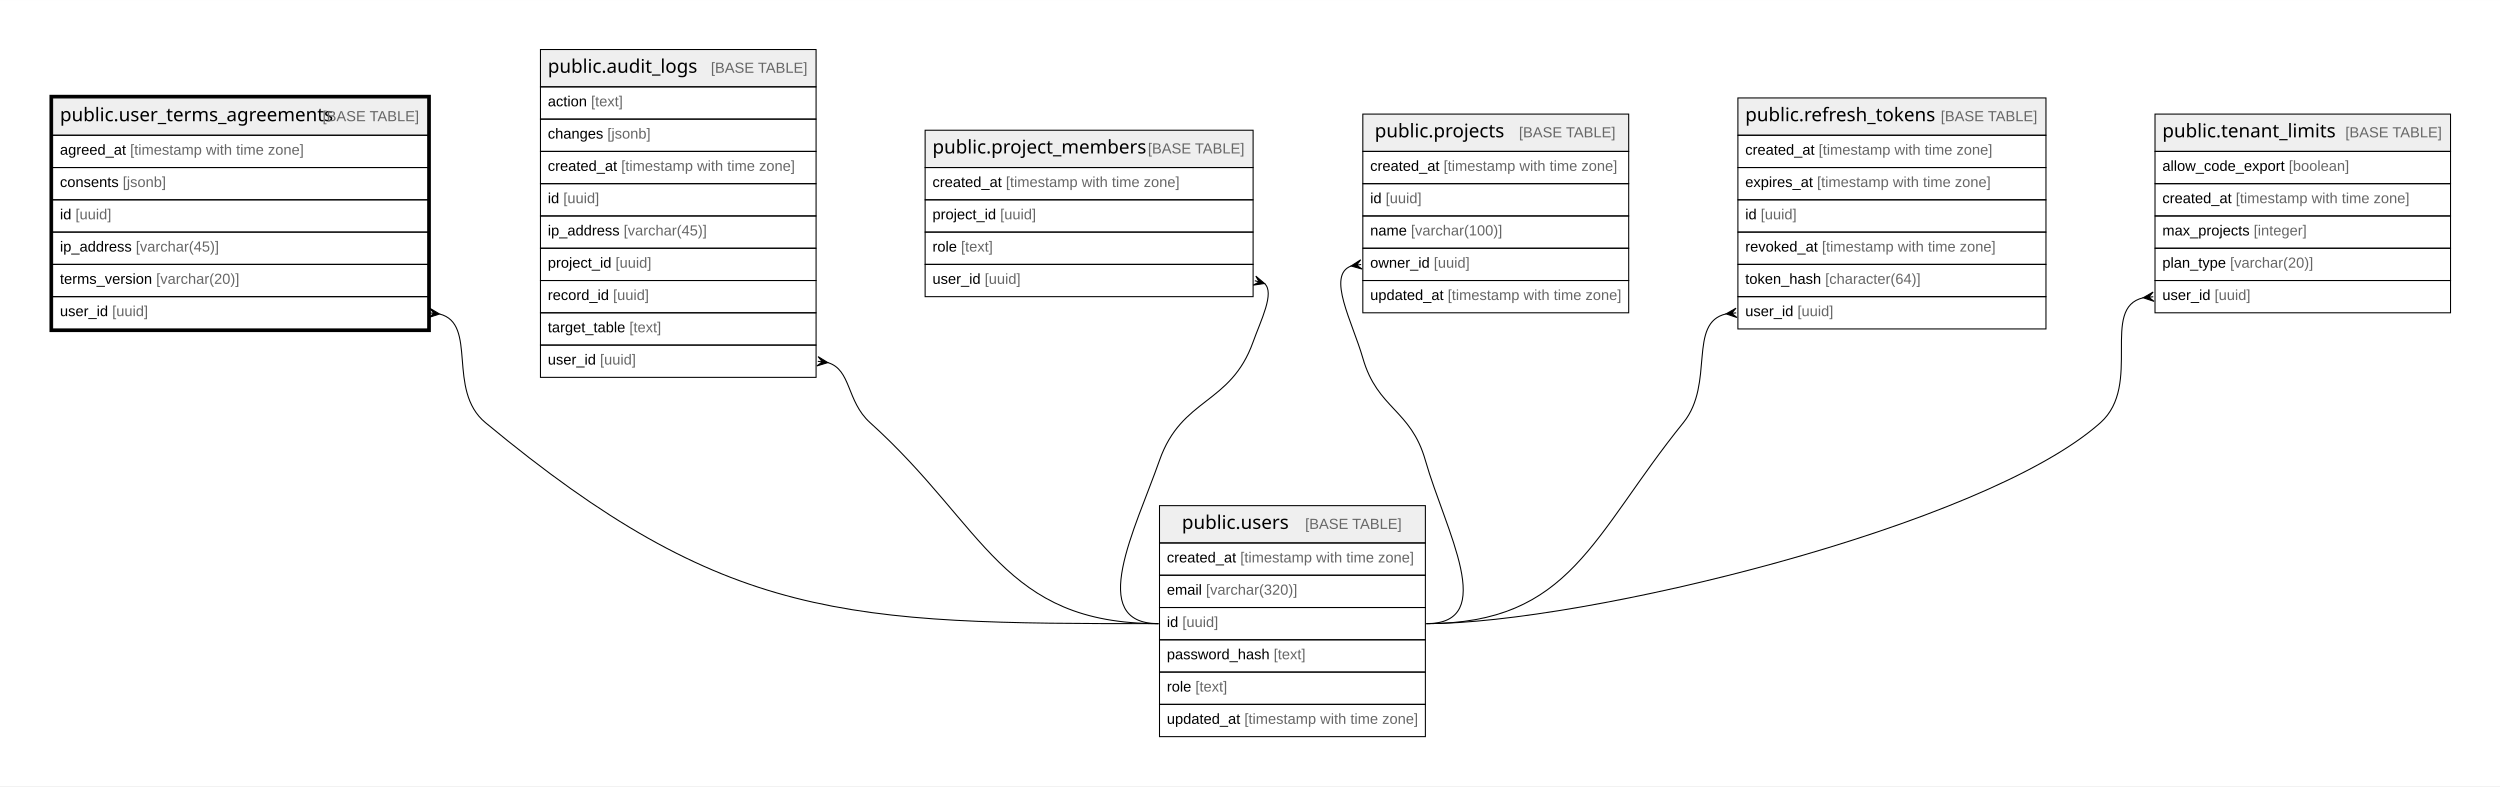
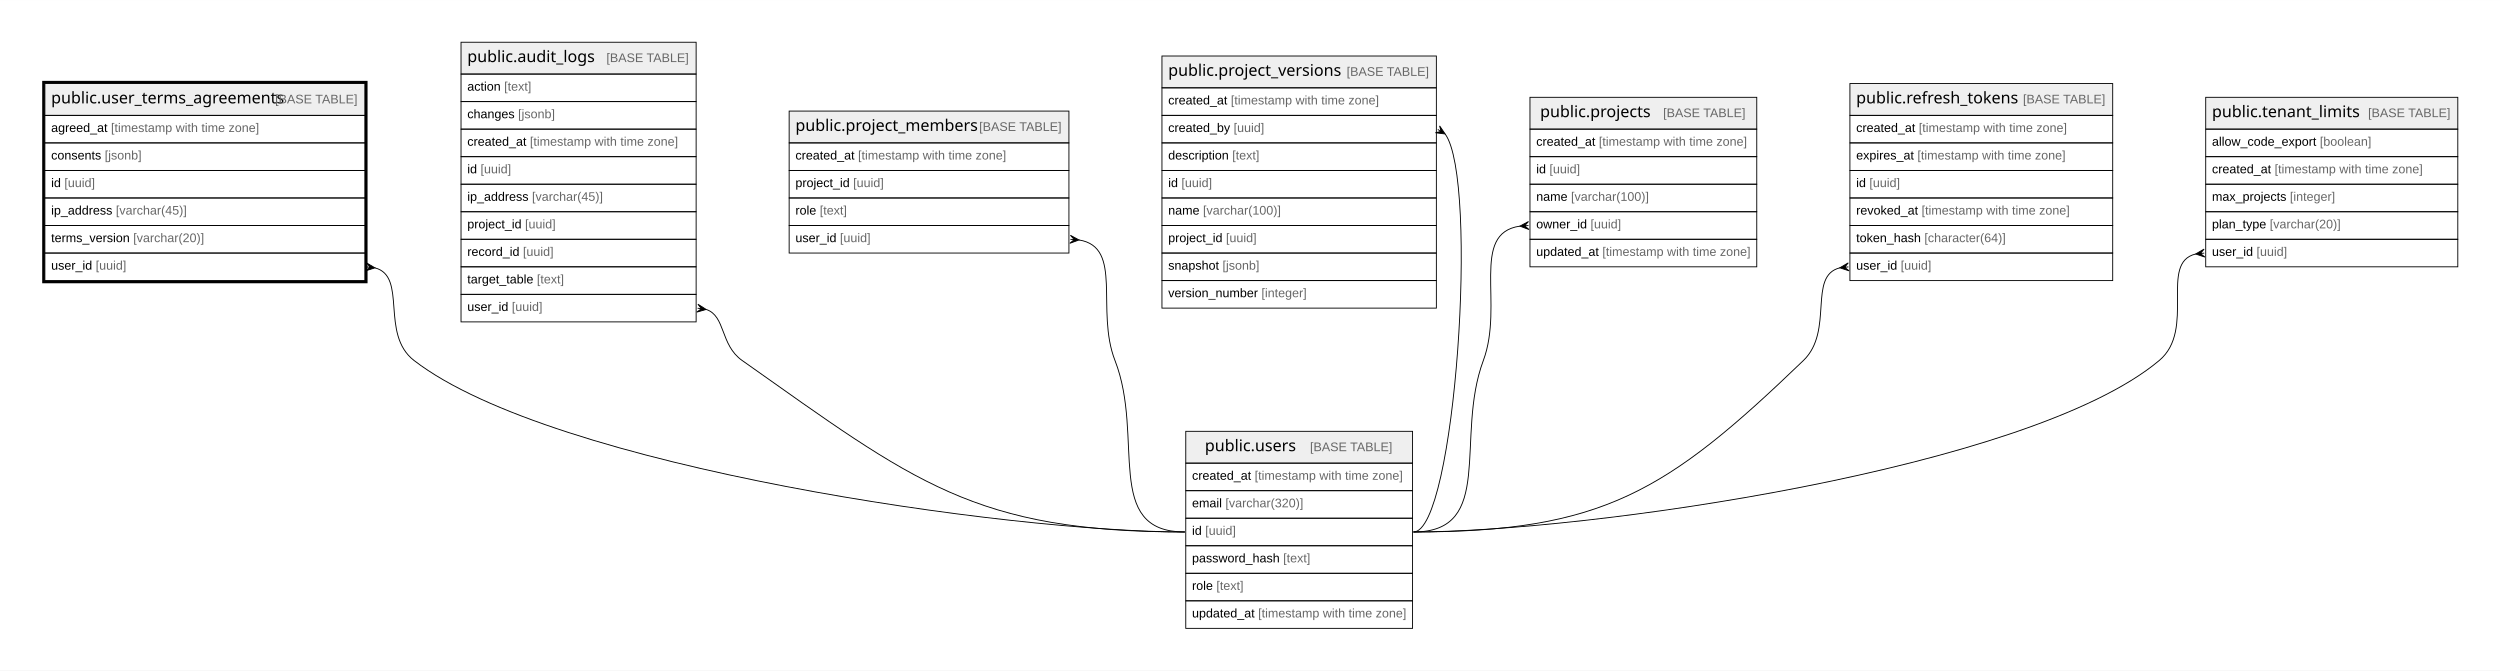
- <svg xmlns="http://www.w3.org/2000/svg" width="2385pt" height="750pt" viewBox="0.00 0.00 2385.34 750.00">
+ <svg xmlns="http://www.w3.org/2000/svg" width="2796pt" height="750pt" viewBox="0.00 0.00 2796.34 750.00">
  <g id="graph0" class="graph" transform="scale(1 1) rotate(0) translate(4 746)">
-     <polygon fill="white" stroke="none" points="-4,4 -4,-746 2381.34,-746 2381.34,4 -4,4" />
+     <polygon fill="white" stroke="none" points="-4,4 -4,-746 2792.34,-746 2792.34,4 -4,4" />
    <g id="node1" class="node">
      <polygon fill="#efefef" stroke="none" points="46.2,-617 46.2,-652.6 404.12,-652.6 404.12,-617 46.2,-617" />
      <polygon fill="none" stroke="black" points="46.2,-617 46.2,-652.6 404.12,-652.6 404.12,-617 46.2,-617" />
      <text text-anchor="start" x="53.2" y="-630.4" font-family="Arial Bold" font-size="18.00">public.user_terms_agreements</text>
      <text text-anchor="start" x="272.63" y="-630.4" font-family="Arial" font-size="14.00">    </text>
      <text text-anchor="start" x="303.74" y="-630.4" font-family="Arial" font-size="14.00" fill="#666666">[BASE TABLE]</text>
      <polygon fill="none" stroke="black" points="46.2,-586.2 46.2,-617 404.12,-617 404.12,-586.2 46.2,-586.2" />
      <text text-anchor="start" x="53.2" y="-598.4" font-family="Arial" font-size="14.00">agreed_at </text>
      <text text-anchor="start" x="120.14" y="-598.4" font-family="Arial" font-size="14.00" fill="#666666">[timestamp with time zone]</text>
      <polygon fill="none" stroke="black" points="46.2,-555.4 46.2,-586.2 404.12,-586.2 404.12,-555.4 46.2,-555.4" />
      <text text-anchor="start" x="53.2" y="-567.6" font-family="Arial" font-size="14.00">consents </text>
      <text text-anchor="start" x="113.12" y="-567.6" font-family="Arial" font-size="14.00" fill="#666666">[jsonb]</text>
      <polygon fill="none" stroke="black" points="46.2,-524.6 46.2,-555.4 404.12,-555.4 404.12,-524.6 46.2,-524.6" />
      <text text-anchor="start" x="53.2" y="-536.8" font-family="Arial" font-size="14.00">id </text>
      <text text-anchor="start" x="67.99" y="-536.8" font-family="Arial" font-size="14.00" fill="#666666">[uuid]</text>
      <polygon fill="none" stroke="black" points="46.2,-493.8 46.2,-524.6 404.12,-524.6 404.12,-493.8 46.2,-493.8" />
      <text text-anchor="start" x="53.2" y="-506" font-family="Arial" font-size="14.00">ip_address </text>
      <text text-anchor="start" x="125.58" y="-506" font-family="Arial" font-size="14.00" fill="#666666">[varchar(45)]</text>
      <polygon fill="none" stroke="black" points="46.2,-463 46.2,-493.8 404.12,-493.8 404.12,-463 46.2,-463" />
      <text text-anchor="start" x="53.2" y="-475.2" font-family="Arial" font-size="14.00">terms_version </text>
      <text text-anchor="start" x="145.01" y="-475.2" font-family="Arial" font-size="14.00" fill="#666666">[varchar(20)]</text>
      <polygon fill="none" stroke="black" points="46.2,-432.2 46.2,-463 404.12,-463 404.12,-432.2 46.2,-432.2" />
      <text text-anchor="start" x="53.2" y="-444.4" font-family="Arial" font-size="14.00">user_id </text>
      <text text-anchor="start" x="103.01" y="-444.4" font-family="Arial" font-size="14.00" fill="#666666">[uuid]</text>
      <polygon fill="none" stroke="black" stroke-width="3" points="44.7,-430.7 44.7,-654.1 405.62,-654.1 405.62,-430.7 44.7,-430.7" />
    </g>
    <g id="node2" class="node">
-       <polygon fill="#efefef" stroke="none" points="1102.32,-228 1102.32,-263.6 1356,-263.6 1356,-228 1102.32,-228" />
-       <polygon fill="none" stroke="black" points="1102.32,-228 1102.32,-263.6 1356,-263.6 1356,-228 1102.32,-228" />
-       <text text-anchor="start" x="1123.67" y="-241.4" font-family="Arial Bold" font-size="18.00">public.users</text>
-       <text text-anchor="start" x="1210.16" y="-241.4" font-family="Arial" font-size="14.00">    </text>
-       <text text-anchor="start" x="1241.27" y="-241.4" font-family="Arial" font-size="14.00" fill="#666666">[BASE TABLE]</text>
-       <polygon fill="none" stroke="black" points="1102.32,-197.2 1102.32,-228 1356,-228 1356,-197.2 1102.32,-197.2" />
-       <text text-anchor="start" x="1109.32" y="-209.4" font-family="Arial" font-size="14.00">created_at </text>
-       <text text-anchor="start" x="1179.37" y="-209.4" font-family="Arial" font-size="14.00" fill="#666666">[timestamp with time zone]</text>
-       <polygon fill="none" stroke="black" points="1102.32,-166.4 1102.32,-197.2 1356,-197.2 1356,-166.4 1102.32,-166.4" />
-       <text text-anchor="start" x="1109.32" y="-178.6" font-family="Arial" font-size="14.00">email </text>
-       <text text-anchor="start" x="1146.66" y="-178.6" font-family="Arial" font-size="14.00" fill="#666666">[varchar(320)]</text>
-       <polygon fill="none" stroke="black" points="1102.32,-135.6 1102.32,-166.4 1356,-166.4 1356,-135.6 1102.32,-135.6" />
-       <text text-anchor="start" x="1109.32" y="-147.8" font-family="Arial" font-size="14.00">id </text>
-       <text text-anchor="start" x="1124.1" y="-147.8" font-family="Arial" font-size="14.00" fill="#666666">[uuid]</text>
-       <polygon fill="none" stroke="black" points="1102.32,-104.8 1102.32,-135.6 1356,-135.6 1356,-104.8 1102.32,-104.8" />
-       <text text-anchor="start" x="1109.32" y="-117" font-family="Arial" font-size="14.00">password_hash </text>
-       <text text-anchor="start" x="1211.27" y="-117" font-family="Arial" font-size="14.00" fill="#666666">[text]</text>
-       <polygon fill="none" stroke="black" points="1102.32,-74 1102.32,-104.8 1356,-104.8 1356,-74 1102.32,-74" />
-       <text text-anchor="start" x="1109.32" y="-86.2" font-family="Arial" font-size="14.00">role </text>
-       <text text-anchor="start" x="1136.55" y="-86.2" font-family="Arial" font-size="14.00" fill="#666666">[text]</text>
-       <polygon fill="none" stroke="black" points="1102.32,-43.2 1102.32,-74 1356,-74 1356,-43.2 1102.32,-43.2" />
-       <text text-anchor="start" x="1109.32" y="-55.4" font-family="Arial" font-size="14.00">updated_at </text>
-       <text text-anchor="start" x="1183.28" y="-55.4" font-family="Arial" font-size="14.00" fill="#666666">[timestamp with time zone]</text>
+       <polygon fill="#efefef" stroke="none" points="1322.32,-228 1322.32,-263.6 1576,-263.6 1576,-228 1322.32,-228" />
+       <polygon fill="none" stroke="black" points="1322.32,-228 1322.32,-263.6 1576,-263.6 1576,-228 1322.32,-228" />
+       <text text-anchor="start" x="1343.67" y="-241.4" font-family="Arial Bold" font-size="18.00">public.users</text>
+       <text text-anchor="start" x="1430.16" y="-241.4" font-family="Arial" font-size="14.00">    </text>
+       <text text-anchor="start" x="1461.27" y="-241.4" font-family="Arial" font-size="14.00" fill="#666666">[BASE TABLE]</text>
+       <polygon fill="none" stroke="black" points="1322.32,-197.2 1322.32,-228 1576,-228 1576,-197.2 1322.32,-197.2" />
+       <text text-anchor="start" x="1329.32" y="-209.4" font-family="Arial" font-size="14.00">created_at </text>
+       <text text-anchor="start" x="1399.37" y="-209.4" font-family="Arial" font-size="14.00" fill="#666666">[timestamp with time zone]</text>
+       <polygon fill="none" stroke="black" points="1322.32,-166.4 1322.32,-197.2 1576,-197.2 1576,-166.4 1322.32,-166.4" />
+       <text text-anchor="start" x="1329.32" y="-178.6" font-family="Arial" font-size="14.00">email </text>
+       <text text-anchor="start" x="1366.66" y="-178.6" font-family="Arial" font-size="14.00" fill="#666666">[varchar(320)]</text>
+       <polygon fill="none" stroke="black" points="1322.32,-135.6 1322.32,-166.4 1576,-166.4 1576,-135.6 1322.32,-135.6" />
+       <text text-anchor="start" x="1329.32" y="-147.8" font-family="Arial" font-size="14.00">id </text>
+       <text text-anchor="start" x="1344.1" y="-147.8" font-family="Arial" font-size="14.00" fill="#666666">[uuid]</text>
+       <polygon fill="none" stroke="black" points="1322.32,-104.8 1322.32,-135.6 1576,-135.6 1576,-104.8 1322.32,-104.8" />
+       <text text-anchor="start" x="1329.32" y="-117" font-family="Arial" font-size="14.00">password_hash </text>
+       <text text-anchor="start" x="1431.27" y="-117" font-family="Arial" font-size="14.00" fill="#666666">[text]</text>
+       <polygon fill="none" stroke="black" points="1322.32,-74 1322.32,-104.8 1576,-104.8 1576,-74 1322.32,-74" />
+       <text text-anchor="start" x="1329.32" y="-86.2" font-family="Arial" font-size="14.00">role </text>
+       <text text-anchor="start" x="1356.55" y="-86.2" font-family="Arial" font-size="14.00" fill="#666666">[text]</text>
+       <polygon fill="none" stroke="black" points="1322.32,-43.2 1322.32,-74 1576,-74 1576,-43.2 1322.32,-43.2" />
+       <text text-anchor="start" x="1329.32" y="-55.4" font-family="Arial" font-size="14.00">updated_at </text>
+       <text text-anchor="start" x="1403.28" y="-55.4" font-family="Arial" font-size="14.00" fill="#666666">[timestamp with time zone]</text>
    </g>
    <g id="edge1" class="edge">
-       <path fill="none" stroke="black" d="M415.35,-446.47C452.21,-437.22 421.82,-373.77 459.16,-342.8 688.41,-152.63 803.46,-151 1101.32,-151" />
-       <polygon fill="black" stroke="black" points="415.39,-446.46 404.95,-443.09 410.09,-447.05 405.78,-447.53 405.78,-447.53 405.78,-447.53 410.09,-447.05 405.95,-452.04 415.39,-446.46" />
+       <path fill="none" stroke="black" d="M415.33,-446.44C452.05,-437.02 420.74,-372.42 459.16,-342.8 614.6,-222.96 1125.04,-151 1321.32,-151" />
+       <polygon fill="black" stroke="black" points="415.39,-446.44 404.94,-443.09 410.09,-447.04 405.78,-447.52 405.78,-447.52 405.78,-447.52 410.09,-447.04 405.96,-452.03 415.39,-446.44" />
    </g>
    <g id="node3" class="node">
      <polygon fill="#efefef" stroke="none" points="511.67,-663.2 511.67,-698.8 774.65,-698.8 774.65,-663.2 511.67,-663.2" />
      <polygon fill="none" stroke="black" points="511.67,-663.2 511.67,-698.8 774.65,-698.8 774.65,-663.2 511.67,-663.2" />
      <text text-anchor="start" x="518.67" y="-676.6" font-family="Arial Bold" font-size="18.00">public.audit_logs</text>
      <text text-anchor="start" x="643.16" y="-676.6" font-family="Arial" font-size="14.00">    </text>
      <text text-anchor="start" x="674.28" y="-676.6" font-family="Arial" font-size="14.00" fill="#666666">[BASE TABLE]</text>
      <polygon fill="none" stroke="black" points="511.67,-632.4 511.67,-663.2 774.65,-663.2 774.65,-632.4 511.67,-632.4" />
      <text text-anchor="start" x="518.67" y="-644.6" font-family="Arial" font-size="14.00">action </text>
      <text text-anchor="start" x="559.92" y="-644.6" font-family="Arial" font-size="14.00" fill="#666666">[text]</text>
      <polygon fill="none" stroke="black" points="511.67,-601.6 511.67,-632.4 774.65,-632.4 774.65,-601.6 511.67,-601.6" />
      <text text-anchor="start" x="518.67" y="-613.8" font-family="Arial" font-size="14.00">changes </text>
      <text text-anchor="start" x="575.49" y="-613.8" font-family="Arial" font-size="14.00" fill="#666666">[jsonb]</text>
      <polygon fill="none" stroke="black" points="511.67,-570.8 511.67,-601.6 774.65,-601.6 774.65,-570.8 511.67,-570.8" />
      <text text-anchor="start" x="518.67" y="-583" font-family="Arial" font-size="14.00">created_at </text>
      <text text-anchor="start" x="588.72" y="-583" font-family="Arial" font-size="14.00" fill="#666666">[timestamp with time zone]</text>
      <polygon fill="none" stroke="black" points="511.67,-540 511.67,-570.8 774.65,-570.8 774.65,-540 511.67,-540" />
      <text text-anchor="start" x="518.67" y="-552.2" font-family="Arial" font-size="14.00">id </text>
      <text text-anchor="start" x="533.46" y="-552.2" font-family="Arial" font-size="14.00" fill="#666666">[uuid]</text>
      <polygon fill="none" stroke="black" points="511.67,-509.2 511.67,-540 774.65,-540 774.65,-509.2 511.67,-509.2" />
      <text text-anchor="start" x="518.67" y="-521.4" font-family="Arial" font-size="14.00">ip_address </text>
      <text text-anchor="start" x="591.05" y="-521.4" font-family="Arial" font-size="14.00" fill="#666666">[varchar(45)]</text>
      <polygon fill="none" stroke="black" points="511.67,-478.4 511.67,-509.2 774.65,-509.2 774.65,-478.4 511.67,-478.4" />
      <text text-anchor="start" x="518.67" y="-490.6" font-family="Arial" font-size="14.00">project_id </text>
      <text text-anchor="start" x="583.26" y="-490.6" font-family="Arial" font-size="14.00" fill="#666666">[uuid]</text>
      <polygon fill="none" stroke="black" points="511.67,-447.6 511.67,-478.4 774.65,-478.4 774.65,-447.6 511.67,-447.6" />
      <text text-anchor="start" x="518.67" y="-459.8" font-family="Arial" font-size="14.00">record_id </text>
      <text text-anchor="start" x="580.92" y="-459.8" font-family="Arial" font-size="14.00" fill="#666666">[uuid]</text>
      <polygon fill="none" stroke="black" points="511.67,-416.8 511.67,-447.6 774.65,-447.6 774.65,-416.8 511.67,-416.8" />
      <text text-anchor="start" x="518.67" y="-429" font-family="Arial" font-size="14.00">target_table </text>
      <text text-anchor="start" x="596.5" y="-429" font-family="Arial" font-size="14.00" fill="#666666">[text]</text>
      <polygon fill="none" stroke="black" points="511.67,-386 511.67,-416.8 774.65,-416.8 774.65,-386 511.67,-386" />
      <text text-anchor="start" x="518.67" y="-398.2" font-family="Arial" font-size="14.00">user_id </text>
      <text text-anchor="start" x="568.48" y="-398.2" font-family="Arial" font-size="14.00" fill="#666666">[uuid]</text>
    </g>
    <g id="edge2" class="edge">
-       <path fill="none" stroke="black" d="M785.76,-400.1C808.35,-393.5 803.52,-363.22 826.16,-342.8 936.84,-242.94 952.25,-151 1101.32,-151" />
-       <polygon fill="black" stroke="black" points="785.9,-400.08 775.41,-396.89 780.61,-400.76 776.31,-401.31 776.31,-401.31 776.31,-401.31 780.61,-400.76 776.55,-405.82 785.9,-400.08" />
+       <path fill="none" stroke="black" d="M785.96,-399.9C807.78,-392.57 801.36,-360.3 826.16,-342.8 1018.99,-206.74 1085.31,-151 1321.32,-151" />
+       <polygon fill="black" stroke="black" points="785.87,-399.91 775.33,-396.9 780.59,-400.68 776.31,-401.3 776.31,-401.3 776.31,-401.3 780.59,-400.68 776.63,-405.8 785.87,-399.91" />
    </g>
    <g id="node4" class="node">
      <polygon fill="#efefef" stroke="none" points="878.69,-586.2 878.69,-621.8 1191.63,-621.8 1191.63,-586.2 878.69,-586.2" />
      <polygon fill="none" stroke="black" points="878.69,-586.2 878.69,-621.8 1191.63,-621.8 1191.63,-586.2 878.69,-586.2" />
      <text text-anchor="start" x="885.69" y="-599.6" font-family="Arial Bold" font-size="18.00">public.project_members</text>
      <text text-anchor="start" x="1060.14" y="-599.6" font-family="Arial" font-size="14.00">    </text>
      <text text-anchor="start" x="1091.25" y="-599.6" font-family="Arial" font-size="14.00" fill="#666666">[BASE TABLE]</text>
      <polygon fill="none" stroke="black" points="878.69,-555.4 878.69,-586.2 1191.63,-586.2 1191.63,-555.4 878.69,-555.4" />
      <text text-anchor="start" x="885.69" y="-567.6" font-family="Arial" font-size="14.00">created_at </text>
      <text text-anchor="start" x="955.74" y="-567.6" font-family="Arial" font-size="14.00" fill="#666666">[timestamp with time zone]</text>
      <polygon fill="none" stroke="black" points="878.69,-524.6 878.69,-555.4 1191.63,-555.4 1191.63,-524.6 878.69,-524.6" />
      <text text-anchor="start" x="885.69" y="-536.8" font-family="Arial" font-size="14.00">project_id </text>
      <text text-anchor="start" x="950.28" y="-536.8" font-family="Arial" font-size="14.00" fill="#666666">[uuid]</text>
      <polygon fill="none" stroke="black" points="878.69,-493.8 878.69,-524.6 1191.63,-524.6 1191.63,-493.8 878.69,-493.8" />
      <text text-anchor="start" x="885.69" y="-506" font-family="Arial" font-size="14.00">role </text>
      <text text-anchor="start" x="912.93" y="-506" font-family="Arial" font-size="14.00" fill="#666666">[text]</text>
      <polygon fill="none" stroke="black" points="878.69,-463 878.69,-493.8 1191.63,-493.8 1191.63,-463 878.69,-463" />
      <text text-anchor="start" x="885.69" y="-475.2" font-family="Arial" font-size="14.00">user_id </text>
      <text text-anchor="start" x="935.5" y="-475.2" font-family="Arial" font-size="14.00" fill="#666666">[uuid]</text>
    </g>
    <g id="edge3" class="edge">
-       <path fill="none" stroke="black" d="M1202.4,-475.6C1212.67,-466.97 1198.88,-440.12 1191.63,-419.8 1170.1,-359.51 1123.52,-367.2 1102.32,-306.8 1079.38,-241.46 1032.07,-151 1101.32,-151" />
-       <polygon fill="black" stroke="black" points="1202.56,-475.56 1191.71,-473.98 1197.43,-477.02 1193.27,-478.22 1193.27,-478.22 1193.27,-478.22 1197.43,-477.02 1194.19,-482.63 1202.56,-475.56" />
+       <path fill="none" stroke="black" d="M1202.92,-477.64C1252.8,-469.59 1221.16,-399.21 1243.16,-342.8 1276.6,-257.04 1229.27,-151 1321.32,-151" />
+       <polygon fill="black" stroke="black" points="1202.93,-477.64 1192.63,-473.89 1197.61,-478.03 1193.29,-478.35 1193.29,-478.35 1193.29,-478.35 1197.61,-478.03 1193.29,-482.86 1202.93,-477.64" />
    </g>
    <g id="node5" class="node">
-       <polygon fill="#efefef" stroke="none" points="1296.32,-601.6 1296.32,-637.2 1550,-637.2 1550,-601.6 1296.32,-601.6" />
-       <polygon fill="none" stroke="black" points="1296.32,-601.6 1296.32,-637.2 1550,-637.2 1550,-601.6 1296.32,-601.6" />
-       <text text-anchor="start" x="1307.68" y="-615" font-family="Arial Bold" font-size="18.00">public.projects</text>
-       <text text-anchor="start" x="1414.15" y="-615" font-family="Arial" font-size="14.00">    </text>
-       <text text-anchor="start" x="1445.27" y="-615" font-family="Arial" font-size="14.00" fill="#666666">[BASE TABLE]</text>
-       <polygon fill="none" stroke="black" points="1296.32,-570.8 1296.32,-601.6 1550,-601.6 1550,-570.8 1296.32,-570.8" />
-       <text text-anchor="start" x="1303.32" y="-583" font-family="Arial" font-size="14.00">created_at </text>
-       <text text-anchor="start" x="1373.37" y="-583" font-family="Arial" font-size="14.00" fill="#666666">[timestamp with time zone]</text>
-       <polygon fill="none" stroke="black" points="1296.32,-540 1296.32,-570.8 1550,-570.8 1550,-540 1296.32,-540" />
-       <text text-anchor="start" x="1303.32" y="-552.2" font-family="Arial" font-size="14.00">id </text>
-       <text text-anchor="start" x="1318.1" y="-552.2" font-family="Arial" font-size="14.00" fill="#666666">[uuid]</text>
-       <polygon fill="none" stroke="black" points="1296.32,-509.2 1296.32,-540 1550,-540 1550,-509.2 1296.32,-509.2" />
-       <text text-anchor="start" x="1303.32" y="-521.4" font-family="Arial" font-size="14.00">name </text>
-       <text text-anchor="start" x="1342.23" y="-521.4" font-family="Arial" font-size="14.00" fill="#666666">[varchar(100)]</text>
-       <polygon fill="none" stroke="black" points="1296.32,-478.4 1296.32,-509.2 1550,-509.2 1550,-478.4 1296.32,-478.4" />
-       <text text-anchor="start" x="1303.32" y="-490.6" font-family="Arial" font-size="14.00">owner_id </text>
-       <text text-anchor="start" x="1364.02" y="-490.6" font-family="Arial" font-size="14.00" fill="#666666">[uuid]</text>
-       <polygon fill="none" stroke="black" points="1296.32,-447.6 1296.32,-478.4 1550,-478.4 1550,-447.6 1296.32,-447.6" />
-       <text text-anchor="start" x="1303.32" y="-459.8" font-family="Arial" font-size="14.00">updated_at </text>
-       <text text-anchor="start" x="1377.28" y="-459.8" font-family="Arial" font-size="14.00" fill="#666666">[timestamp with time zone]</text>
+       <polygon fill="#efefef" stroke="none" points="1295.68,-647.8 1295.68,-683.4 1602.63,-683.4 1602.63,-647.8 1295.68,-647.8" />
+       <polygon fill="none" stroke="black" points="1295.68,-647.8 1295.68,-683.4 1602.63,-683.4 1602.63,-647.8 1295.68,-647.8" />
+       <text text-anchor="start" x="1302.68" y="-661.2" font-family="Arial Bold" font-size="18.00">public.project_versions</text>
+       <text text-anchor="start" x="1471.14" y="-661.2" font-family="Arial" font-size="14.00">    </text>
+       <text text-anchor="start" x="1502.26" y="-661.2" font-family="Arial" font-size="14.00" fill="#666666">[BASE TABLE]</text>
+       <polygon fill="none" stroke="black" points="1295.68,-617 1295.68,-647.8 1602.63,-647.8 1602.63,-617 1295.68,-617" />
+       <text text-anchor="start" x="1302.68" y="-629.2" font-family="Arial" font-size="14.00">created_at </text>
+       <text text-anchor="start" x="1372.73" y="-629.2" font-family="Arial" font-size="14.00" fill="#666666">[timestamp with time zone]</text>
+       <polygon fill="none" stroke="black" points="1295.68,-586.2 1295.68,-617 1602.63,-617 1602.63,-586.2 1295.68,-586.2" />
+       <text text-anchor="start" x="1302.68" y="-598.4" font-family="Arial" font-size="14.00">created_by </text>
+       <text text-anchor="start" x="1375.84" y="-598.4" font-family="Arial" font-size="14.00" fill="#666666">[uuid]</text>
+       <polygon fill="none" stroke="black" points="1295.68,-555.4 1295.68,-586.2 1602.63,-586.2 1602.63,-555.4 1295.68,-555.4" />
+       <text text-anchor="start" x="1302.68" y="-567.6" font-family="Arial" font-size="14.00">description </text>
+       <text text-anchor="start" x="1374.28" y="-567.6" font-family="Arial" font-size="14.00" fill="#666666">[text]</text>
+       <polygon fill="none" stroke="black" points="1295.68,-524.6 1295.68,-555.4 1602.63,-555.4 1602.63,-524.6 1295.68,-524.6" />
+       <text text-anchor="start" x="1302.68" y="-536.8" font-family="Arial" font-size="14.00">id </text>
+       <text text-anchor="start" x="1317.47" y="-536.8" font-family="Arial" font-size="14.00" fill="#666666">[uuid]</text>
+       <polygon fill="none" stroke="black" points="1295.68,-493.8 1295.68,-524.6 1602.63,-524.6 1602.63,-493.8 1295.68,-493.8" />
+       <text text-anchor="start" x="1302.68" y="-506" font-family="Arial" font-size="14.00">name </text>
+       <text text-anchor="start" x="1341.59" y="-506" font-family="Arial" font-size="14.00" fill="#666666">[varchar(100)]</text>
+       <polygon fill="none" stroke="black" points="1295.68,-463 1295.68,-493.8 1602.63,-493.8 1602.63,-463 1295.68,-463" />
+       <text text-anchor="start" x="1302.68" y="-475.2" font-family="Arial" font-size="14.00">project_id </text>
+       <text text-anchor="start" x="1367.28" y="-475.2" font-family="Arial" font-size="14.00" fill="#666666">[uuid]</text>
+       <polygon fill="none" stroke="black" points="1295.68,-432.2 1295.68,-463 1602.63,-463 1602.63,-432.2 1295.68,-432.2" />
+       <text text-anchor="start" x="1302.68" y="-444.4" font-family="Arial" font-size="14.00">snapshot </text>
+       <text text-anchor="start" x="1363.39" y="-444.4" font-family="Arial" font-size="14.00" fill="#666666">[jsonb]</text>
+       <polygon fill="none" stroke="black" points="1295.68,-401.4 1295.68,-432.2 1602.63,-432.2 1602.63,-401.4 1295.68,-401.4" />
+       <text text-anchor="start" x="1302.68" y="-413.6" font-family="Arial" font-size="14.00">version_number </text>
+       <text text-anchor="start" x="1406.96" y="-413.6" font-family="Arial" font-size="14.00" fill="#666666">[integer]</text>
    </g>
    <g id="edge4" class="edge">
-       <path fill="none" stroke="black" d="M1285.27,-492.28C1261.43,-483.53 1286.45,-438.71 1296.32,-404.4 1310.37,-355.54 1342.06,-355.7 1356,-306.8 1374.98,-240.21 1426.25,-151 1357,-151" />
-       <polygon fill="black" stroke="black" points="1285.1,-492.26 1294.32,-498.2 1290.37,-493.05 1294.66,-493.7 1294.66,-493.7 1294.66,-493.7 1290.37,-493.05 1295.66,-489.3 1285.1,-492.26" />
+       <path fill="none" stroke="black" d="M1612.39,-596.23C1650.26,-545.39 1623.92,-151 1577,-151" />
+       <polygon fill="black" stroke="black" points="1612.44,-596.19 1601.56,-597.59 1607.89,-598.98 1604.2,-601.25 1604.2,-601.25 1604.2,-601.25 1607.89,-598.98 1606.27,-605.26 1612.44,-596.19" />
    </g>
    <g id="node6" class="node">
-       <polygon fill="#efefef" stroke="none" points="1654.19,-617 1654.19,-652.6 1948.13,-652.6 1948.13,-617 1654.19,-617" />
-       <polygon fill="none" stroke="black" points="1654.19,-617 1654.19,-652.6 1948.13,-652.6 1948.13,-617 1654.19,-617" />
-       <text text-anchor="start" x="1661.19" y="-630.4" font-family="Arial Bold" font-size="18.00">public.refresh_tokens</text>
-       <text text-anchor="start" x="1816.64" y="-630.4" font-family="Arial" font-size="14.00">    </text>
-       <text text-anchor="start" x="1847.76" y="-630.4" font-family="Arial" font-size="14.00" fill="#666666">[BASE TABLE]</text>
-       <polygon fill="none" stroke="black" points="1654.19,-586.2 1654.19,-617 1948.13,-617 1948.13,-586.2 1654.19,-586.2" />
-       <text text-anchor="start" x="1661.19" y="-598.4" font-family="Arial" font-size="14.00">created_at </text>
-       <text text-anchor="start" x="1731.24" y="-598.4" font-family="Arial" font-size="14.00" fill="#666666">[timestamp with time zone]</text>
-       <polygon fill="none" stroke="black" points="1654.19,-555.4 1654.19,-586.2 1948.13,-586.2 1948.13,-555.4 1654.19,-555.4" />
-       <text text-anchor="start" x="1661.19" y="-567.6" font-family="Arial" font-size="14.00">expires_at </text>
-       <text text-anchor="start" x="1729.67" y="-567.6" font-family="Arial" font-size="14.00" fill="#666666">[timestamp with time zone]</text>
-       <polygon fill="none" stroke="black" points="1654.19,-524.6 1654.19,-555.4 1948.13,-555.4 1948.13,-524.6 1654.19,-524.6" />
-       <text text-anchor="start" x="1661.19" y="-536.8" font-family="Arial" font-size="14.00">id </text>
-       <text text-anchor="start" x="1675.97" y="-536.8" font-family="Arial" font-size="14.00" fill="#666666">[uuid]</text>
-       <polygon fill="none" stroke="black" points="1654.19,-493.8 1654.19,-524.6 1948.13,-524.6 1948.13,-493.8 1654.19,-493.8" />
-       <text text-anchor="start" x="1661.19" y="-506" font-family="Arial" font-size="14.00">revoked_at </text>
-       <text text-anchor="start" x="1734.35" y="-506" font-family="Arial" font-size="14.00" fill="#666666">[timestamp with time zone]</text>
-       <polygon fill="none" stroke="black" points="1654.19,-463 1654.19,-493.8 1948.13,-493.8 1948.13,-463 1654.19,-463" />
-       <text text-anchor="start" x="1661.19" y="-475.2" font-family="Arial" font-size="14.00">token_hash </text>
-       <text text-anchor="start" x="1737.47" y="-475.2" font-family="Arial" font-size="14.00" fill="#666666">[character(64)]</text>
-       <polygon fill="none" stroke="black" points="1654.19,-432.2 1654.19,-463 1948.13,-463 1948.13,-432.2 1654.19,-432.2" />
-       <text text-anchor="start" x="1661.19" y="-444.4" font-family="Arial" font-size="14.00">user_id </text>
-       <text text-anchor="start" x="1710.99" y="-444.4" font-family="Arial" font-size="14.00" fill="#666666">[uuid]</text>
+       <polygon fill="#efefef" stroke="none" points="1707.32,-601.6 1707.32,-637.2 1961,-637.2 1961,-601.6 1707.32,-601.6" />
+       <polygon fill="none" stroke="black" points="1707.32,-601.6 1707.32,-637.2 1961,-637.2 1961,-601.6 1707.32,-601.6" />
+       <text text-anchor="start" x="1718.68" y="-615" font-family="Arial Bold" font-size="18.00">public.projects</text>
+       <text text-anchor="start" x="1825.15" y="-615" font-family="Arial" font-size="14.00">    </text>
+       <text text-anchor="start" x="1856.27" y="-615" font-family="Arial" font-size="14.00" fill="#666666">[BASE TABLE]</text>
+       <polygon fill="none" stroke="black" points="1707.32,-570.8 1707.32,-601.6 1961,-601.6 1961,-570.8 1707.32,-570.8" />
+       <text text-anchor="start" x="1714.32" y="-583" font-family="Arial" font-size="14.00">created_at </text>
+       <text text-anchor="start" x="1784.37" y="-583" font-family="Arial" font-size="14.00" fill="#666666">[timestamp with time zone]</text>
+       <polygon fill="none" stroke="black" points="1707.32,-540 1707.32,-570.8 1961,-570.8 1961,-540 1707.32,-540" />
+       <text text-anchor="start" x="1714.32" y="-552.2" font-family="Arial" font-size="14.00">id </text>
+       <text text-anchor="start" x="1729.1" y="-552.2" font-family="Arial" font-size="14.00" fill="#666666">[uuid]</text>
+       <polygon fill="none" stroke="black" points="1707.32,-509.2 1707.32,-540 1961,-540 1961,-509.2 1707.32,-509.2" />
+       <text text-anchor="start" x="1714.32" y="-521.4" font-family="Arial" font-size="14.00">name </text>
+       <text text-anchor="start" x="1753.23" y="-521.4" font-family="Arial" font-size="14.00" fill="#666666">[varchar(100)]</text>
+       <polygon fill="none" stroke="black" points="1707.32,-478.4 1707.32,-509.2 1961,-509.2 1961,-478.4 1707.32,-478.4" />
+       <text text-anchor="start" x="1714.32" y="-490.6" font-family="Arial" font-size="14.00">owner_id </text>
+       <text text-anchor="start" x="1775.02" y="-490.6" font-family="Arial" font-size="14.00" fill="#666666">[uuid]</text>
+       <polygon fill="none" stroke="black" points="1707.32,-447.6 1707.32,-478.4 1961,-478.4 1961,-447.6 1707.32,-447.6" />
+       <text text-anchor="start" x="1714.32" y="-459.8" font-family="Arial" font-size="14.00">updated_at </text>
+       <text text-anchor="start" x="1788.28" y="-459.8" font-family="Arial" font-size="14.00" fill="#666666">[timestamp with time zone]</text>
    </g>
    <g id="edge5" class="edge">
-       <path fill="none" stroke="black" d="M1643,-446.57C1605.97,-438.16 1632.32,-380.09 1602.16,-342.8 1515.17,-235.23 1495.34,-151 1357,-151" />
-       <polygon fill="black" stroke="black" points="1642.91,-446.56 1652.4,-452.04 1648.21,-447.1 1652.52,-447.53 1652.52,-447.53 1652.52,-447.53 1648.21,-447.1 1653.31,-443.09 1642.91,-446.56" />
+       <path fill="none" stroke="black" d="M1696.04,-493.11C1639.95,-484.93 1678.6,-405.69 1655.16,-342.8 1623.01,-256.55 1669.05,-151 1577,-151" />
+       <polygon fill="black" stroke="black" points="1696.01,-493.11 1705.68,-498.27 1701.33,-493.46 1705.65,-493.76 1705.65,-493.76 1705.65,-493.76 1701.33,-493.46 1706.29,-489.29 1696.01,-493.11" />
    </g>
    <g id="node7" class="node">
-       <polygon fill="#efefef" stroke="none" points="2052.17,-601.6 2052.17,-637.2 2334.14,-637.2 2334.14,-601.6 2052.17,-601.6" />
-       <polygon fill="none" stroke="black" points="2052.17,-601.6 2052.17,-637.2 2334.14,-637.2 2334.14,-601.6 2052.17,-601.6" />
-       <text text-anchor="start" x="2059.17" y="-615" font-family="Arial Bold" font-size="18.00">public.tenant_limits</text>
-       <text text-anchor="start" x="2202.65" y="-615" font-family="Arial" font-size="14.00">    </text>
-       <text text-anchor="start" x="2233.77" y="-615" font-family="Arial" font-size="14.00" fill="#666666">[BASE TABLE]</text>
-       <polygon fill="none" stroke="black" points="2052.17,-570.8 2052.17,-601.6 2334.14,-601.6 2334.14,-570.8 2052.17,-570.8" />
-       <text text-anchor="start" x="2059.17" y="-583" font-family="Arial" font-size="14.00">allow_code_export </text>
-       <text text-anchor="start" x="2179.81" y="-583" font-family="Arial" font-size="14.00" fill="#666666">[boolean]</text>
-       <polygon fill="none" stroke="black" points="2052.17,-540 2052.17,-570.8 2334.14,-570.8 2334.14,-540 2052.17,-540" />
-       <text text-anchor="start" x="2059.17" y="-552.2" font-family="Arial" font-size="14.00">created_at </text>
-       <text text-anchor="start" x="2129.22" y="-552.2" font-family="Arial" font-size="14.00" fill="#666666">[timestamp with time zone]</text>
-       <polygon fill="none" stroke="black" points="2052.17,-509.2 2052.17,-540 2334.14,-540 2334.14,-509.2 2052.17,-509.2" />
-       <text text-anchor="start" x="2059.17" y="-521.4" font-family="Arial" font-size="14.00">max_projects </text>
-       <text text-anchor="start" x="2146.32" y="-521.4" font-family="Arial" font-size="14.00" fill="#666666">[integer]</text>
-       <polygon fill="none" stroke="black" points="2052.17,-478.4 2052.17,-509.2 2334.14,-509.2 2334.14,-478.4 2052.17,-478.4" />
-       <text text-anchor="start" x="2059.17" y="-490.6" font-family="Arial" font-size="14.00">plan_type </text>
-       <text text-anchor="start" x="2123.78" y="-490.6" font-family="Arial" font-size="14.00" fill="#666666">[varchar(20)]</text>
-       <polygon fill="none" stroke="black" points="2052.17,-447.6 2052.17,-478.4 2334.14,-478.4 2334.14,-447.6 2052.17,-447.6" />
-       <text text-anchor="start" x="2059.17" y="-459.8" font-family="Arial" font-size="14.00">user_id </text>
-       <text text-anchor="start" x="2108.98" y="-459.8" font-family="Arial" font-size="14.00" fill="#666666">[uuid]</text>
+       <polygon fill="#efefef" stroke="none" points="2065.19,-617 2065.19,-652.6 2359.13,-652.6 2359.13,-617 2065.19,-617" />
+       <polygon fill="none" stroke="black" points="2065.19,-617 2065.19,-652.6 2359.13,-652.6 2359.13,-617 2065.19,-617" />
+       <text text-anchor="start" x="2072.19" y="-630.4" font-family="Arial Bold" font-size="18.00">public.refresh_tokens</text>
+       <text text-anchor="start" x="2227.64" y="-630.4" font-family="Arial" font-size="14.00">    </text>
+       <text text-anchor="start" x="2258.76" y="-630.4" font-family="Arial" font-size="14.00" fill="#666666">[BASE TABLE]</text>
+       <polygon fill="none" stroke="black" points="2065.19,-586.2 2065.19,-617 2359.13,-617 2359.13,-586.2 2065.19,-586.2" />
+       <text text-anchor="start" x="2072.19" y="-598.4" font-family="Arial" font-size="14.00">created_at </text>
+       <text text-anchor="start" x="2142.24" y="-598.4" font-family="Arial" font-size="14.00" fill="#666666">[timestamp with time zone]</text>
+       <polygon fill="none" stroke="black" points="2065.19,-555.4 2065.19,-586.2 2359.13,-586.2 2359.13,-555.4 2065.19,-555.4" />
+       <text text-anchor="start" x="2072.19" y="-567.6" font-family="Arial" font-size="14.00">expires_at </text>
+       <text text-anchor="start" x="2140.67" y="-567.6" font-family="Arial" font-size="14.00" fill="#666666">[timestamp with time zone]</text>
+       <polygon fill="none" stroke="black" points="2065.19,-524.6 2065.19,-555.4 2359.13,-555.4 2359.13,-524.6 2065.19,-524.6" />
+       <text text-anchor="start" x="2072.19" y="-536.8" font-family="Arial" font-size="14.00">id </text>
+       <text text-anchor="start" x="2086.97" y="-536.8" font-family="Arial" font-size="14.00" fill="#666666">[uuid]</text>
+       <polygon fill="none" stroke="black" points="2065.19,-493.8 2065.19,-524.6 2359.13,-524.6 2359.13,-493.8 2065.19,-493.8" />
+       <text text-anchor="start" x="2072.19" y="-506" font-family="Arial" font-size="14.00">revoked_at </text>
+       <text text-anchor="start" x="2145.35" y="-506" font-family="Arial" font-size="14.00" fill="#666666">[timestamp with time zone]</text>
+       <polygon fill="none" stroke="black" points="2065.19,-463 2065.19,-493.8 2359.13,-493.8 2359.13,-463 2065.19,-463" />
+       <text text-anchor="start" x="2072.19" y="-475.2" font-family="Arial" font-size="14.00">token_hash </text>
+       <text text-anchor="start" x="2148.47" y="-475.2" font-family="Arial" font-size="14.00" fill="#666666">[character(64)]</text>
+       <polygon fill="none" stroke="black" points="2065.19,-432.2 2065.19,-463 2359.13,-463 2359.13,-432.2 2065.19,-432.2" />
+       <text text-anchor="start" x="2072.19" y="-444.4" font-family="Arial" font-size="14.00">user_id </text>
+       <text text-anchor="start" x="2121.99" y="-444.4" font-family="Arial" font-size="14.00" fill="#666666">[uuid]</text>
    </g>
    <g id="edge6" class="edge">
-       <path fill="none" stroke="black" d="M2040.99,-461.96C1999.4,-452.36 2040.55,-378.92 2000.16,-342.8 1888.98,-243.38 1506.14,-151 1357,-151" />
-       <polygon fill="black" stroke="black" points="2040.89,-461.95 2050.38,-467.44 2046.2,-462.49 2050.51,-462.93 2050.51,-462.93 2050.51,-462.93 2046.2,-462.49 2051.3,-458.49 2040.89,-461.95" />
+       <path fill="none" stroke="black" d="M2054.07,-446.5C2017.62,-437.56 2047.72,-376.05 2013.16,-342.8 1860.54,-196 1788.76,-151 1577,-151" />
+       <polygon fill="black" stroke="black" points="2053.91,-446.49 2063.37,-452.04 2059.22,-447.06 2063.52,-447.53 2063.52,-447.53 2063.52,-447.53 2059.22,-447.06 2064.34,-443.09 2053.91,-446.49" />
+     </g>
+     <g id="node8" class="node">
+       <polygon fill="#efefef" stroke="none" points="2463.17,-601.6 2463.17,-637.2 2745.14,-637.2 2745.14,-601.6 2463.17,-601.6" />
+       <polygon fill="none" stroke="black" points="2463.17,-601.6 2463.17,-637.2 2745.14,-637.2 2745.14,-601.6 2463.17,-601.6" />
+       <text text-anchor="start" x="2470.17" y="-615" font-family="Arial Bold" font-size="18.00">public.tenant_limits</text>
+       <text text-anchor="start" x="2613.65" y="-615" font-family="Arial" font-size="14.00">    </text>
+       <text text-anchor="start" x="2644.77" y="-615" font-family="Arial" font-size="14.00" fill="#666666">[BASE TABLE]</text>
+       <polygon fill="none" stroke="black" points="2463.17,-570.8 2463.17,-601.6 2745.14,-601.6 2745.14,-570.8 2463.17,-570.8" />
+       <text text-anchor="start" x="2470.17" y="-583" font-family="Arial" font-size="14.00">allow_code_export </text>
+       <text text-anchor="start" x="2590.81" y="-583" font-family="Arial" font-size="14.00" fill="#666666">[boolean]</text>
+       <polygon fill="none" stroke="black" points="2463.17,-540 2463.17,-570.8 2745.14,-570.8 2745.14,-540 2463.17,-540" />
+       <text text-anchor="start" x="2470.17" y="-552.2" font-family="Arial" font-size="14.00">created_at </text>
+       <text text-anchor="start" x="2540.22" y="-552.2" font-family="Arial" font-size="14.00" fill="#666666">[timestamp with time zone]</text>
+       <polygon fill="none" stroke="black" points="2463.17,-509.2 2463.17,-540 2745.14,-540 2745.14,-509.2 2463.17,-509.2" />
+       <text text-anchor="start" x="2470.17" y="-521.4" font-family="Arial" font-size="14.00">max_projects </text>
+       <text text-anchor="start" x="2557.32" y="-521.4" font-family="Arial" font-size="14.00" fill="#666666">[integer]</text>
+       <polygon fill="none" stroke="black" points="2463.17,-478.4 2463.17,-509.2 2745.14,-509.2 2745.14,-478.4 2463.17,-478.4" />
+       <text text-anchor="start" x="2470.17" y="-490.6" font-family="Arial" font-size="14.00">plan_type </text>
+       <text text-anchor="start" x="2534.78" y="-490.6" font-family="Arial" font-size="14.00" fill="#666666">[varchar(20)]</text>
+       <polygon fill="none" stroke="black" points="2463.17,-447.6 2463.17,-478.4 2745.14,-478.4 2745.14,-447.6 2463.17,-447.6" />
+       <text text-anchor="start" x="2470.17" y="-459.8" font-family="Arial" font-size="14.00">user_id </text>
+       <text text-anchor="start" x="2519.98" y="-459.8" font-family="Arial" font-size="14.00" fill="#666666">[uuid]</text>
+     </g>
+     <g id="edge7" class="edge">
+       <path fill="none" stroke="black" d="M2452,-461.94C2410.55,-452.19 2452.68,-377.61 2411.16,-342.8 2265.4,-220.6 1767.21,-151 1577,-151" />
+       <polygon fill="black" stroke="black" points="2451.89,-461.93 2461.37,-467.44 2457.2,-462.48 2461.51,-462.93 2461.51,-462.93 2461.51,-462.93 2457.2,-462.48 2462.31,-458.49 2451.89,-461.93" />
    </g>
  </g>
</svg>
